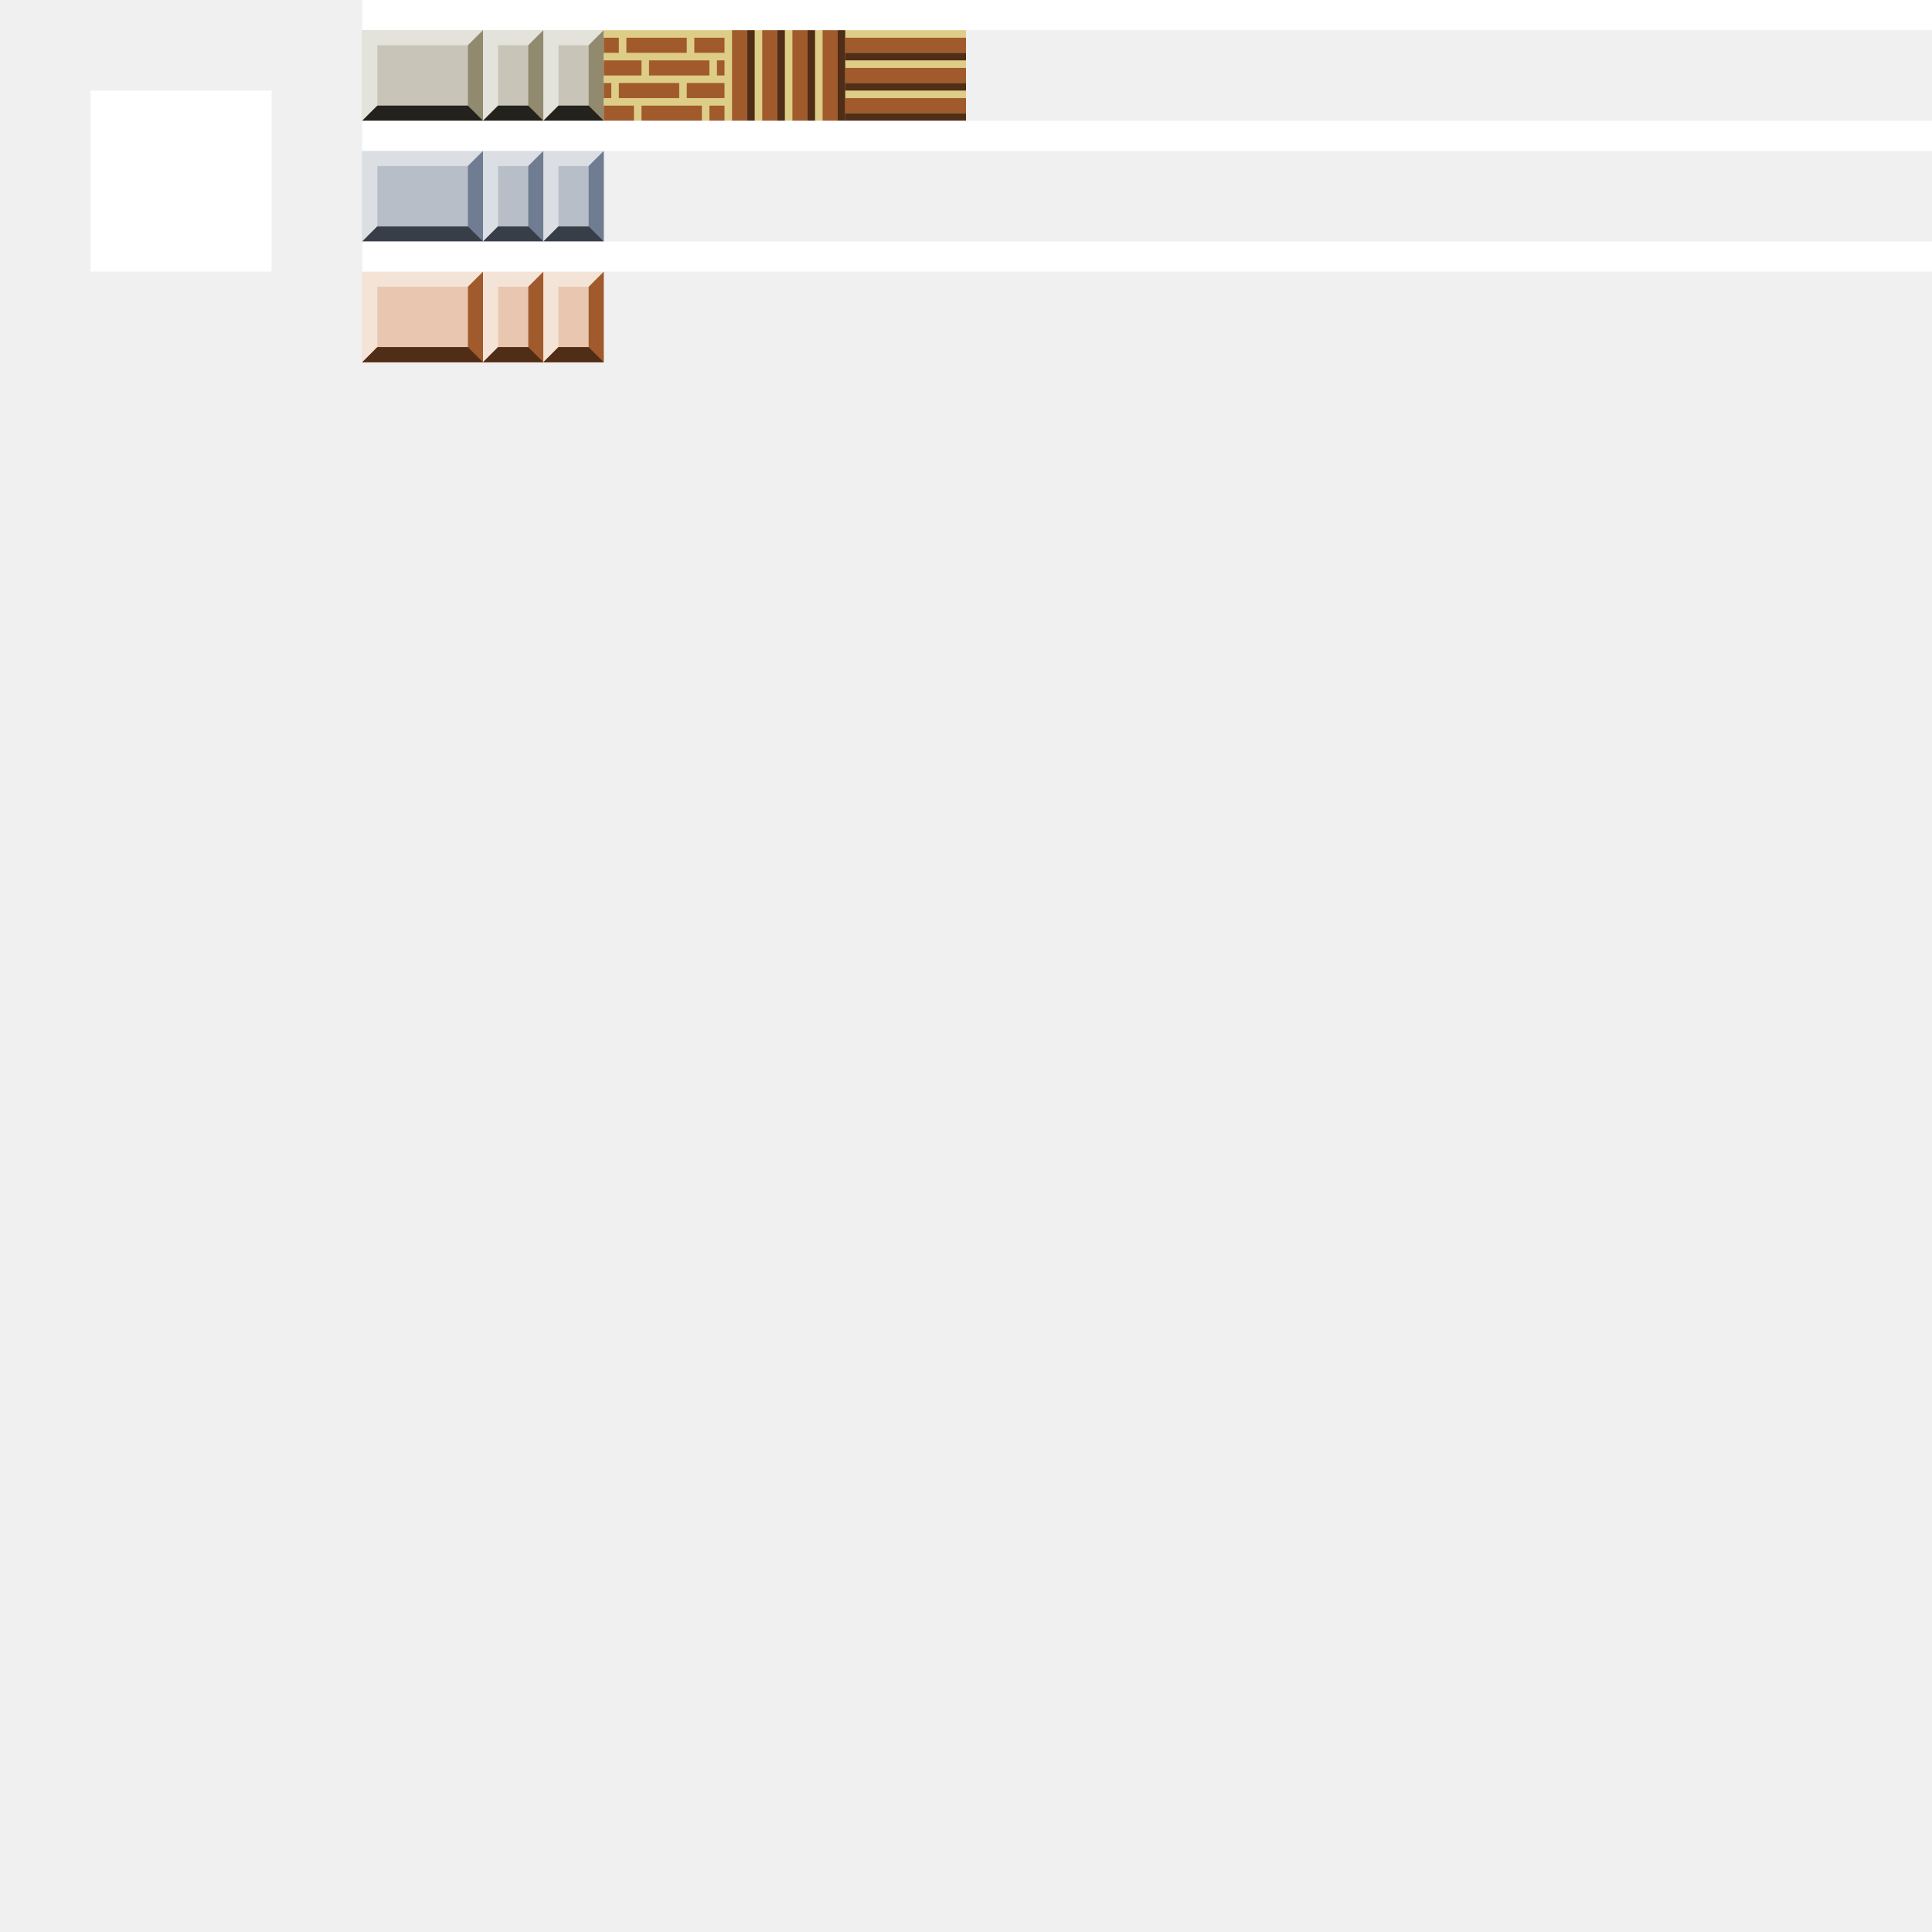
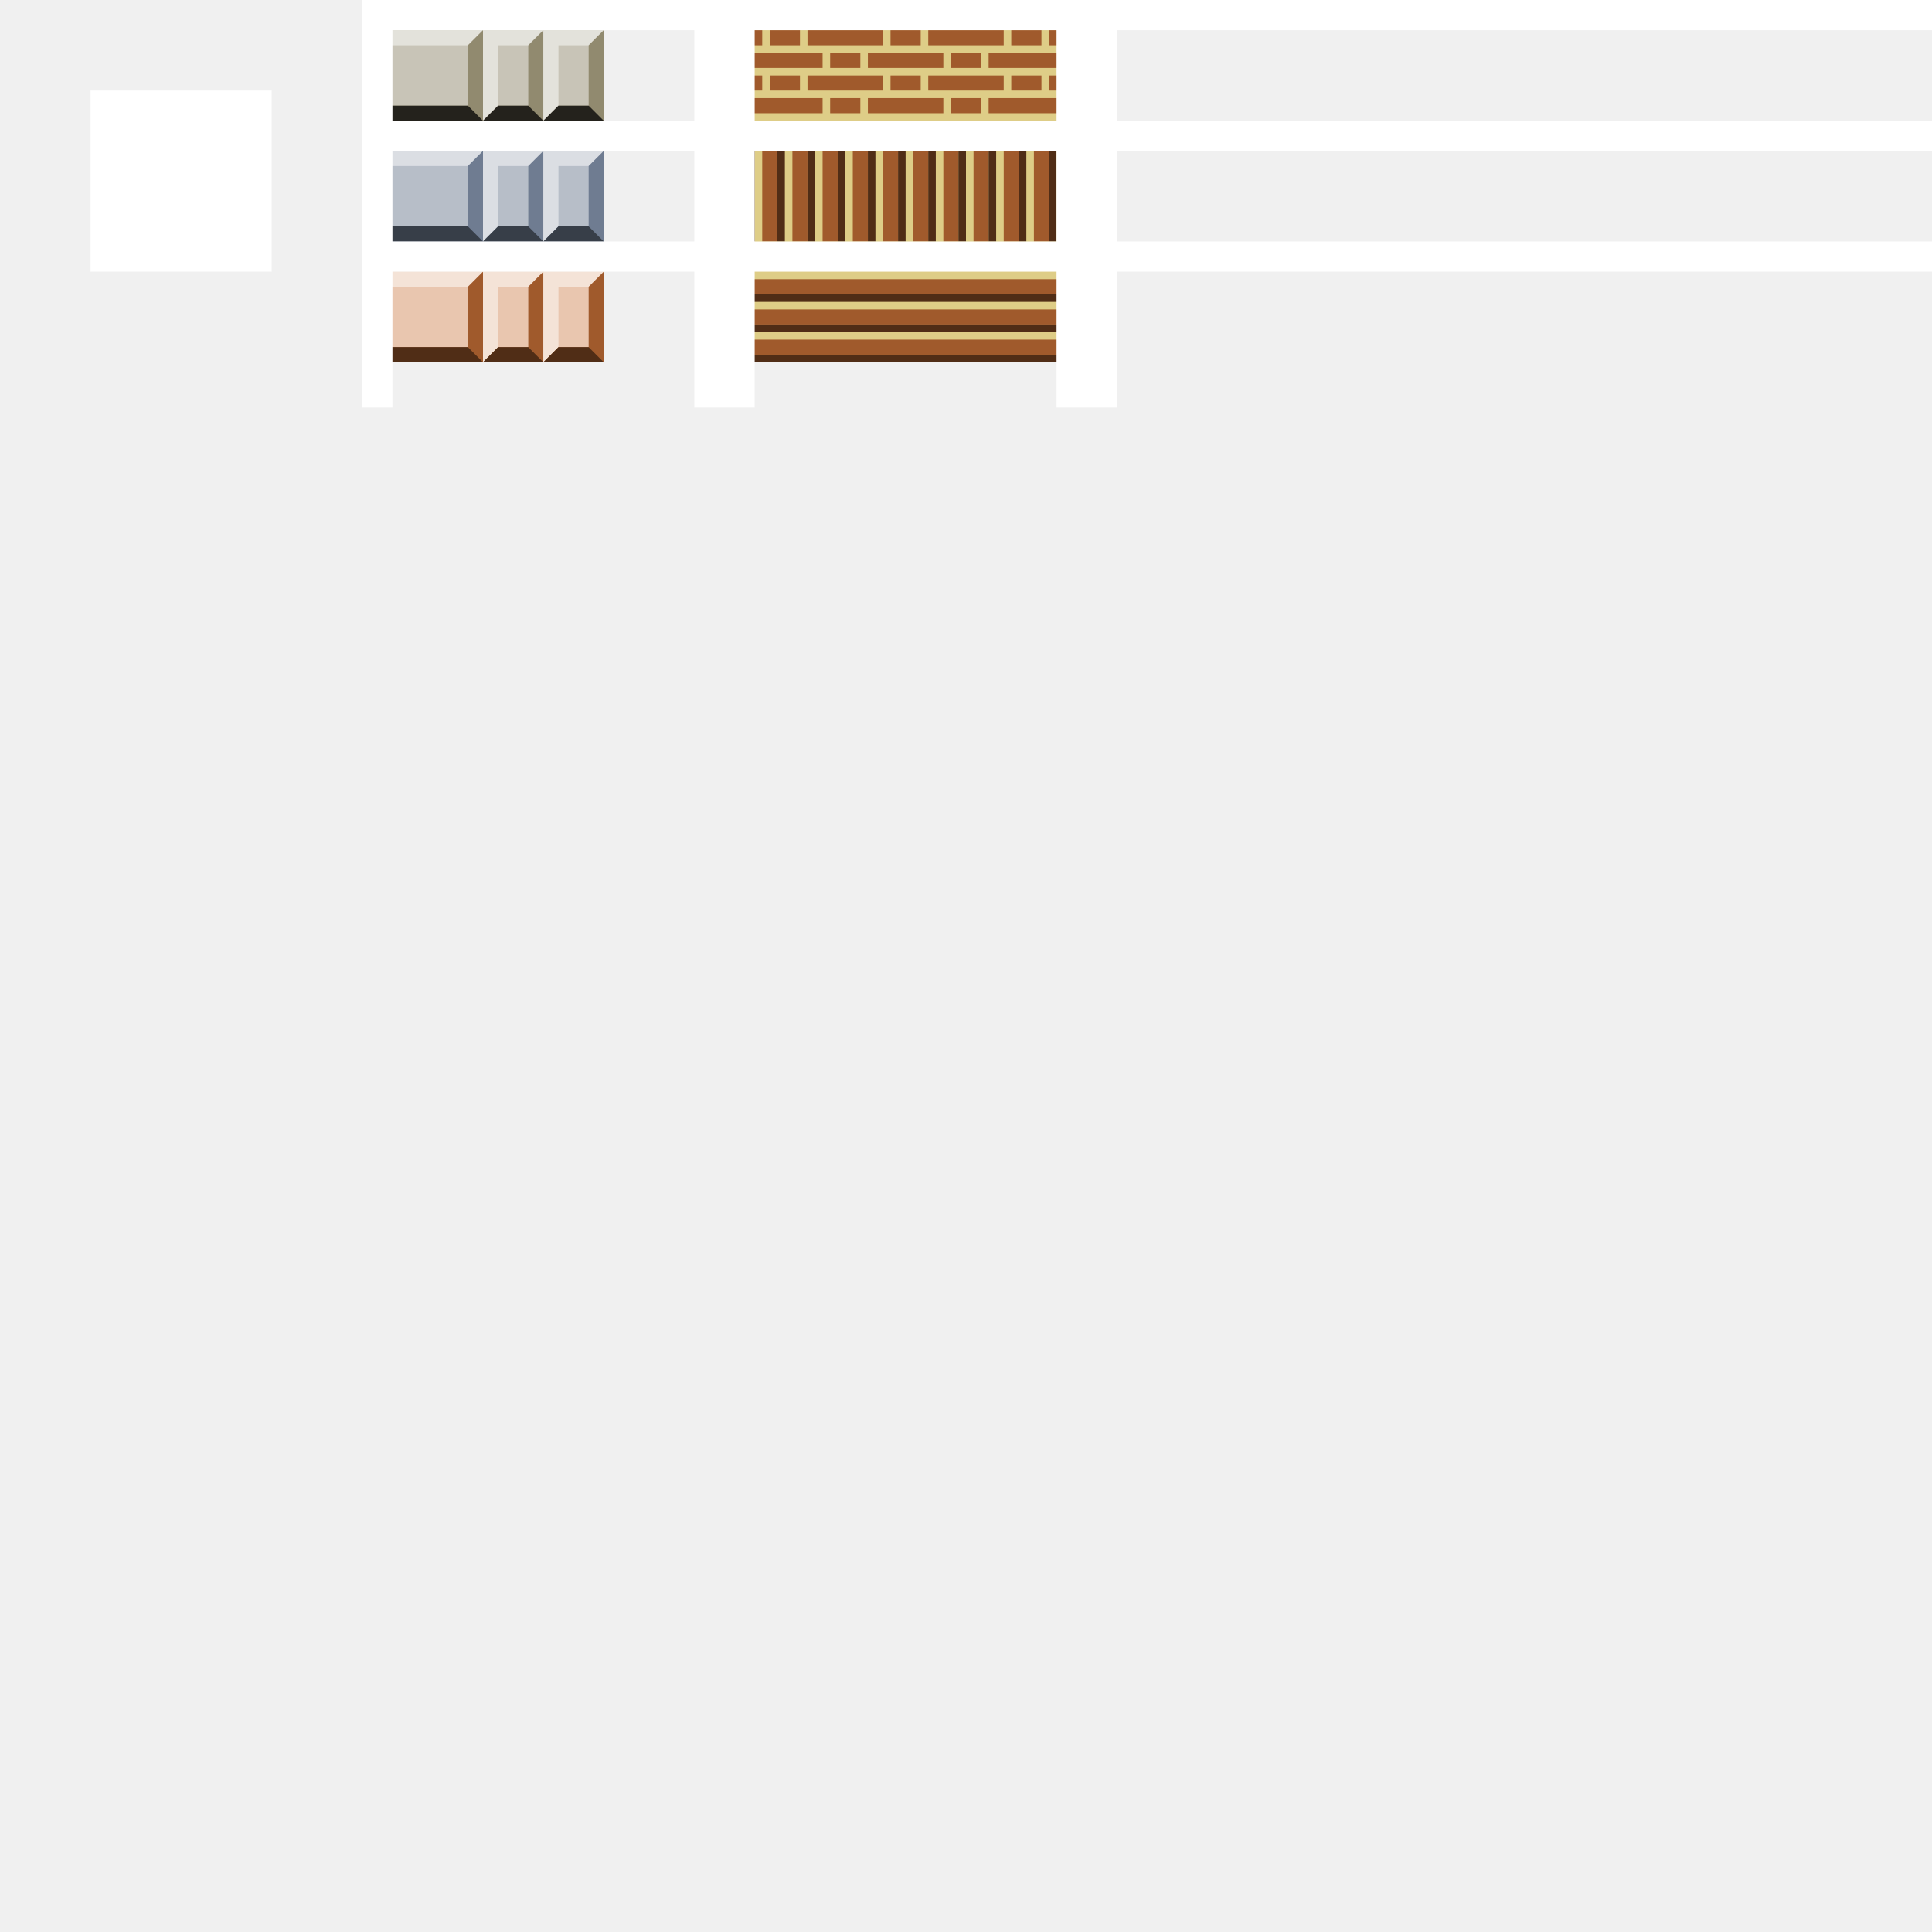
<svg xmlns="http://www.w3.org/2000/svg" width="160mm" height="160mm" viewBox="0 0 160 160" version="1.1" id="svg8">
  <defs id="defs2" />
  <g id="layer1">
    <rect style="fill:#c8c4b7;stroke:none;stroke-width:0.265" id="rect46" width="20" height="7.5" x="30" y="2.5" />
    <path style="font-variation-settings:normal;vector-effect:none;fill:#e3e2db;fill-opacity:1;stroke:none;stroke-width:0.265px;stroke-linecap:butt;stroke-linejoin:miter;stroke-miterlimit:4;stroke-dasharray:none;stroke-dashoffset:0;stroke-opacity:1;stop-color:#000000" d="m 30,10 -1e-6,-7.5 H 40 L 38.75,3.75 h -7.5 l 1e-6,5" id="path48" />
    <path style="font-variation-settings:normal;vector-effect:none;fill:#918a6f;fill-opacity:1;stroke:none;stroke-width:0.265px;stroke-linecap:butt;stroke-linejoin:miter;stroke-miterlimit:4;stroke-dasharray:none;stroke-dashoffset:0;stroke-opacity:1;stop-color:#000000" d="M 38.75,3.75 40,2.5 V 10 H 30 l 1.25,-1.25 h 7.5" id="path50" />
    <path style="font-variation-settings:normal;vector-effect:none;fill:#24221c;fill-opacity:1;stroke:none;stroke-width:0.265px;stroke-linecap:butt;stroke-linejoin:miter;stroke-miterlimit:4;stroke-dasharray:none;stroke-dashoffset:0;stroke-opacity:1;stop-color:#000000" d="M 40,10 H 30 l 1.25,-1.25 h 7.5" id="path52" />
    <path id="path146" d="M 40,10 V 2.5 h 5 L 43.75,3.75 h -2.5 v 5" style="font-variation-settings:normal;vector-effect:none;fill:#e3e2db;fill-opacity:1;stroke:none;stroke-width:0.265px;stroke-linecap:butt;stroke-linejoin:miter;stroke-miterlimit:4;stroke-dasharray:none;stroke-dashoffset:0;stroke-opacity:1;stop-color:#000000" />
    <path id="path148" d="M 43.75,3.75 45,2.5 V 10 L 40,10 41.25,8.75 43.75,8.75" style="font-variation-settings:normal;vector-effect:none;fill:#918a6f;fill-opacity:1;stroke:none;stroke-width:0.265px;stroke-linecap:butt;stroke-linejoin:miter;stroke-miterlimit:4;stroke-dasharray:none;stroke-dashoffset:0;stroke-opacity:1;stop-color:#000000" />
    <path id="path150" d="M 45,10 40,10 41.25,8.75 43.75,8.75" style="font-variation-settings:normal;vector-effect:none;fill:#24221c;fill-opacity:1;stroke:none;stroke-width:0.265px;stroke-linecap:butt;stroke-linejoin:miter;stroke-miterlimit:4;stroke-dasharray:none;stroke-dashoffset:0;stroke-opacity:1;stop-color:#000000" />
    <path style="font-variation-settings:normal;vector-effect:none;fill:#e3e2db;fill-opacity:1;stroke:none;stroke-width:0.265px;stroke-linecap:butt;stroke-linejoin:miter;stroke-miterlimit:4;stroke-dasharray:none;stroke-dashoffset:0;stroke-opacity:1;stop-color:#000000" d="M 45,10 V 2.5 h 5 L 48.75,3.75 h -2.5 v 5" id="path166" />
    <path style="font-variation-settings:normal;vector-effect:none;fill:#918a6f;fill-opacity:1;stroke:none;stroke-width:0.265px;stroke-linecap:butt;stroke-linejoin:miter;stroke-miterlimit:4;stroke-dasharray:none;stroke-dashoffset:0;stroke-opacity:1;stop-color:#000000" d="M 48.75,3.75 50,2.5 V 10 L 45,10 46.25,8.75 48.75,8.75" id="path168" />
    <path style="font-variation-settings:normal;vector-effect:none;fill:#24221c;fill-opacity:1;stroke:none;stroke-width:0.265px;stroke-linecap:butt;stroke-linejoin:miter;stroke-miterlimit:4;stroke-dasharray:none;stroke-dashoffset:0;stroke-opacity:1;stop-color:#000000" d="M 50,10 45,10 46.25,8.75 48.75,8.75" id="path170" />
    <rect y="12.5" x="30" height="7.5" width="20" id="rect123" style="fill:#b7bec8;stroke:none;stroke-width:0.265" />
    <path id="path125" d="m 30,20 -10e-7,-7.5 H 40 l -1.25,1.25 h -7.5 l 1e-6,5" style="font-variation-settings:normal;vector-effect:none;fill:#dbdee3;fill-opacity:1;stroke:none;stroke-width:0.265px;stroke-linecap:butt;stroke-linejoin:miter;stroke-miterlimit:4;stroke-dasharray:none;stroke-dashoffset:0;stroke-opacity:1;stop-color:#000000" />
    <path id="path127" d="M 38.75,13.75 40,12.5 V 20 H 30 L 31.25,18.75 h 7.5" style="font-variation-settings:normal;vector-effect:none;fill:#6f7c91;fill-opacity:1;stroke:none;stroke-width:0.265px;stroke-linecap:butt;stroke-linejoin:miter;stroke-miterlimit:4;stroke-dasharray:none;stroke-dashoffset:0;stroke-opacity:1;stop-color:#000000" />
    <path id="path129" d="M 40,20 H 30 L 31.25,18.75 h 7.5" style="font-variation-settings:normal;vector-effect:none;fill:#373e48;fill-opacity:1;stroke:none;stroke-width:0.265px;stroke-linecap:butt;stroke-linejoin:miter;stroke-miterlimit:4;stroke-dasharray:none;stroke-dashoffset:0;stroke-opacity:1;stop-color:#000000" />
    <path style="font-variation-settings:normal;vector-effect:none;fill:#dbdee3;fill-opacity:1;stroke:none;stroke-width:0.265px;stroke-linecap:butt;stroke-linejoin:miter;stroke-miterlimit:4;stroke-dasharray:none;stroke-dashoffset:0;stroke-opacity:1;stop-color:#000000" d="M 40,20 V 12.5 H 45 l -1.25,1.25 H 41.25 v 5" id="path133" />
    <path style="font-variation-settings:normal;vector-effect:none;fill:#6f7c91;fill-opacity:1;stroke:none;stroke-width:0.265px;stroke-linecap:butt;stroke-linejoin:miter;stroke-miterlimit:4;stroke-dasharray:none;stroke-dashoffset:0;stroke-opacity:1;stop-color:#000000" d="M 43.75,13.75 45,12.5 V 20 l -5,0 1.25,-1.25 2.5,0" id="path135" />
    <path style="font-variation-settings:normal;vector-effect:none;fill:#373e48;fill-opacity:1;stroke:none;stroke-width:0.265px;stroke-linecap:butt;stroke-linejoin:miter;stroke-miterlimit:4;stroke-dasharray:none;stroke-dashoffset:0;stroke-opacity:1;stop-color:#000000" d="m 45,20 -5,0 1.25,-1.25 2.5,0" id="path137" />
    <path id="path139" d="M 45,20 V 12.5 H 50 l -1.25,1.25 H 46.25 v 5" style="font-variation-settings:normal;vector-effect:none;fill:#dbdee3;fill-opacity:1;stroke:none;stroke-width:0.265px;stroke-linecap:butt;stroke-linejoin:miter;stroke-miterlimit:4;stroke-dasharray:none;stroke-dashoffset:0;stroke-opacity:1;stop-color:#000000" />
    <path id="path141" d="M 48.75,13.75 50,12.5 V 20 l -5,0 1.25,-1.25 2.5,0" style="font-variation-settings:normal;vector-effect:none;fill:#6f7c91;fill-opacity:1;stroke:none;stroke-width:0.265px;stroke-linecap:butt;stroke-linejoin:miter;stroke-miterlimit:4;stroke-dasharray:none;stroke-dashoffset:0;stroke-opacity:1;stop-color:#000000" />
    <path id="path143" d="m 50,20 -5,0 1.25,-1.25 2.5,0" style="font-variation-settings:normal;vector-effect:none;fill:#373e48;fill-opacity:1;stroke:none;stroke-width:0.265px;stroke-linecap:butt;stroke-linejoin:miter;stroke-miterlimit:4;stroke-dasharray:none;stroke-dashoffset:0;stroke-opacity:1;stop-color:#000000" />
    <rect style="fill:#e9c6af;stroke:none;stroke-width:0.265" id="rect151" width="20" height="7.5" x="30" y="22.5" />
    <path style="font-variation-settings:normal;vector-effect:none;fill:#f4e3d7;fill-opacity:1;stroke:none;stroke-width:0.265px;stroke-linecap:butt;stroke-linejoin:miter;stroke-miterlimit:4;stroke-dasharray:none;stroke-dashoffset:0;stroke-opacity:1;stop-color:#000000" d="m 30,30 -10e-7,-7.5 H 40 l -1.25,1.25 h -7.5 l 1e-6,5" id="path153" />
    <path style="font-variation-settings:normal;vector-effect:none;fill:#a05a2c;fill-opacity:1;stroke:none;stroke-width:0.265px;stroke-linecap:butt;stroke-linejoin:miter;stroke-miterlimit:4;stroke-dasharray:none;stroke-dashoffset:0;stroke-opacity:1;stop-color:#000000" d="M 38.75,23.75 40,22.5 V 30 H 30 L 31.25,28.75 h 7.5" id="path155" />
    <path style="font-variation-settings:normal;vector-effect:none;fill:#502d16;fill-opacity:1;stroke:none;stroke-width:0.265px;stroke-linecap:butt;stroke-linejoin:miter;stroke-miterlimit:4;stroke-dasharray:none;stroke-dashoffset:0;stroke-opacity:1;stop-color:#000000" d="M 40,30 H 30 L 31.25,28.75 h 7.5" id="path157" />
    <path id="path159" d="M 40,30 V 22.5 H 45 l -1.25,1.25 H 41.25 v 5" style="font-variation-settings:normal;vector-effect:none;fill:#f4e3d7;fill-opacity:1;stroke:none;stroke-width:0.265px;stroke-linecap:butt;stroke-linejoin:miter;stroke-miterlimit:4;stroke-dasharray:none;stroke-dashoffset:0;stroke-opacity:1;stop-color:#000000" />
    <path id="path161" d="M 43.75,23.75 45,22.5 V 30 H 40 L 41.25,28.75 h 2.5" style="font-variation-settings:normal;vector-effect:none;fill:#a05a2c;fill-opacity:1;stroke:none;stroke-width:0.265px;stroke-linecap:butt;stroke-linejoin:miter;stroke-miterlimit:4;stroke-dasharray:none;stroke-dashoffset:0;stroke-opacity:1;stop-color:#000000" />
    <path id="path163" d="M 45,30 H 40 L 41.25,28.75 h 2.5" style="font-variation-settings:normal;vector-effect:none;fill:#502d16;fill-opacity:1;stroke:none;stroke-width:0.265px;stroke-linecap:butt;stroke-linejoin:miter;stroke-miterlimit:4;stroke-dasharray:none;stroke-dashoffset:0;stroke-opacity:1;stop-color:#000000" />
    <path style="font-variation-settings:normal;vector-effect:none;fill:#f4e3d7;fill-opacity:1;stroke:none;stroke-width:0.265px;stroke-linecap:butt;stroke-linejoin:miter;stroke-miterlimit:4;stroke-dasharray:none;stroke-dashoffset:0;stroke-opacity:1;stop-color:#000000" d="M 45,30 V 22.5 H 50 l -1.25,1.25 H 46.25 v 5" id="path165" />
    <path style="font-variation-settings:normal;vector-effect:none;fill:#a05a2c;fill-opacity:1;stroke:none;stroke-width:0.265px;stroke-linecap:butt;stroke-linejoin:miter;stroke-miterlimit:4;stroke-dasharray:none;stroke-dashoffset:0;stroke-opacity:1;stop-color:#000000" d="M 48.75,23.75 50,22.5 V 30 H 45 L 46.25,28.75 h 2.5" id="path167" />
    <path style="font-variation-settings:normal;vector-effect:none;fill:#502d16;fill-opacity:1;stroke:none;stroke-width:0.265px;stroke-linecap:butt;stroke-linejoin:miter;stroke-miterlimit:4;stroke-dasharray:none;stroke-dashoffset:0;stroke-opacity:1;stop-color:#000000" d="M 50,30 H 45 L 46.25,28.75 h 2.5" id="path169" />
-     <rect y="2.5" x="50" height="7.5" width="30" id="rect179" style="fill:#decd87;stroke:none;stroke-width:0.265" />
-     <rect style="fill:#a05a2c;stroke-width:0.265" id="rect183" width="5" height="1.25" x="51.25" y="6.875" />
-     <rect y="5" x="53.75" height="1.25" width="5" id="rect187" style="fill:#a05a2c;stroke-width:0.265" />
-     <rect style="fill:#a05a2c;stroke-width:0.265" id="rect189" width="5" height="1.25" x="51.875" y="3.125" />
-     <rect y="8.75" x="53.125" height="1.25" width="5" id="rect191" style="fill:#a05a2c;stroke-width:0.265" />
-     <rect y="3.125" x="50" height="1.25" width="1.25" id="rect193" style="fill:#a05a2c;stroke-width:0.265" />
-     <rect style="fill:#a05a2c;stroke-width:0.265" id="rect195" width="2.5" height="1.25" x="57.5" y="3.125" />
-     <rect style="fill:#a05a2c;stroke-width:0.265" id="rect197" width="3.125" height="1.25" x="50" y="5" />
-     <rect y="5" x="59.375" height="1.25" width="0.625" id="rect199" style="fill:#a05a2c;stroke-width:0.265" />
-     <rect style="fill:#a05a2c;stroke-width:0.265" id="rect201" width="1.25" height="1.25" x="58.75" y="8.75" />
-     <rect style="fill:#a05a2c;stroke-width:0.265" id="rect203" width="0.625" height="1.25" x="50" y="6.875" />
-     <rect y="6.875" x="56.875" height="1.25" width="3.125" id="rect207" style="fill:#a05a2c;stroke-width:0.265" />
-     <rect y="8.75" x="50" height="1.25" width="2.5" id="rect209" style="fill:#a05a2c;stroke-width:0.265" />
-     <rect y="2.5" x="60.625" height="7.5" width="1.25" id="rect211" style="fill:#a05a2c;stroke-width:0.265" />
-     <rect style="fill:#502d16;stroke-width:0.265" id="rect213" width="0.625" height="7.5" x="61.875" y="2.5" />
-     <rect style="fill:#a05a2c;stroke-width:0.265" id="rect215" width="1.25" height="7.5" x="63.125" y="2.5" />
-     <rect y="2.5" x="64.375" height="7.5" width="0.625" id="rect217" style="fill:#502d16;stroke-width:0.265" />
-     <rect y="2.5" x="65.625" height="7.5" width="1.25" id="rect219" style="fill:#a05a2c;stroke-width:0.265" />
-     <rect style="fill:#502d16;stroke-width:0.265" id="rect221" width="0.625" height="7.5" x="66.875" y="2.5" />
-     <rect style="fill:#a05a2c;stroke-width:0.265" id="rect223" width="1.25" height="7.5" x="68.125" y="2.5" />
-     <rect y="2.5" x="69.375" height="7.5" width="0.625" id="rect225" style="fill:#502d16;stroke-width:0.265" />
-     <rect y="3.125" x="70" height="1.25" width="10" id="rect232" style="fill:#a05a2c;stroke-width:0.265" />
-     <rect style="fill:#502d16;stroke-width:0.265" id="rect234" width="10" height="0.625" x="70" y="4.375" />
-     <rect style="fill:#a05a2c;stroke-width:0.265" id="rect236" width="10" height="1.25" x="70" y="5.625" />
-     <rect y="6.875" x="70" height="0.625" width="10" id="rect238" style="fill:#502d16;stroke-width:0.265" />
-     <rect y="8.125" x="70" height="1.25" width="10" id="rect240" style="fill:#a05a2c;stroke-width:0.265" />
-     <rect style="fill:#502d16;stroke-width:0.265" id="rect242" width="10" height="0.625" x="70" y="9.375" />
+     <rect y="-8.8817842e-16" x="60" height="30" width="30" id="rect179" style="fill:#decd87;stroke:none;stroke-width:0.265" />
+     <rect style="fill:#a05a2c;stroke-width:0.265" id="rect189" width="2.5" height="1.25" x="63.75" y="2.5" />
+     <rect y="12.5" x="60.625" height="7.5" width="1.25" id="rect211" style="fill:#a05a2c;stroke-width:0.265" />
+     <rect style="fill:#502d16;stroke-width:0.265" id="rect213" width="0.625" height="7.5" x="61.875" y="12.5" />
+     <rect style="fill:#a05a2c;stroke-width:0.265" id="rect215" width="1.25" height="7.5" x="63.125" y="12.5" />
+     <rect y="12.5" x="64.375" height="7.5" width="0.625" id="rect217" style="fill:#502d16;stroke-width:0.265" />
+     <rect y="12.5" x="65.625" height="7.5" width="1.25" id="rect219" style="fill:#a05a2c;stroke-width:0.265" />
+     <rect style="fill:#502d16;stroke-width:0.265" id="rect221" width="0.625" height="7.5" x="66.875" y="12.5" />
+     <rect style="fill:#a05a2c;stroke-width:0.265" id="rect223" width="1.25" height="7.5" x="68.125" y="12.5" />
+     <rect y="12.5" x="69.375" height="7.5" width="0.625" id="rect225" style="fill:#502d16;stroke-width:0.265" />
+     <rect y="23.125" x="60" height="1.25" width="30" id="rect232" style="fill:#a05a2c;stroke-width:0.265" />
+     <rect style="fill:#502d16;stroke-width:0.265" id="rect234" width="30" height="0.625" x="60" y="24.375" />
+     <rect style="fill:#a05a2c;stroke-width:0.265" id="rect244" width="1.25" height="7.5" x="70.625" y="12.5" />
+     <rect y="12.5" x="71.875" height="7.5" width="0.625" id="rect246" style="fill:#502d16;stroke-width:0.265" />
+     <rect y="12.5" x="73.125" height="7.5" width="1.25" id="rect248" style="fill:#a05a2c;stroke-width:0.265" />
+     <rect style="fill:#502d16;stroke-width:0.265" id="rect250" width="0.625" height="7.5" x="74.375" y="12.5" />
+     <rect style="fill:#a05a2c;stroke-width:0.265" id="rect252" width="1.25" height="7.5" x="75.625" y="12.5" />
+     <rect y="12.5" x="76.875" height="7.5" width="0.625" id="rect254" style="fill:#502d16;stroke-width:0.265" />
+     <rect y="12.5" x="78.125" height="7.5" width="1.25" id="rect256" style="fill:#a05a2c;stroke-width:0.265" />
+     <rect style="fill:#502d16;stroke-width:0.265" id="rect258" width="0.625" height="7.5" x="79.375" y="12.5" />
+     <rect y="12.5" x="80.625" height="7.5" width="1.25" id="rect260" style="fill:#a05a2c;stroke-width:0.265" />
+     <rect style="fill:#502d16;stroke-width:0.265" id="rect262" width="0.625" height="7.5" x="81.875" y="12.5" />
+     <rect style="fill:#a05a2c;stroke-width:0.265" id="rect264" width="1.25" height="7.5" x="83.125" y="12.5" />
+     <rect y="12.5" x="84.375" height="7.5" width="0.625" id="rect266" style="fill:#502d16;stroke-width:0.265" />
+     <rect y="12.5" x="85.625" height="7.5" width="1.25" id="rect268" style="fill:#a05a2c;stroke-width:0.265" />
+     <rect style="fill:#502d16;stroke-width:0.265" id="rect270" width="0.625" height="7.5" x="86.875" y="12.5" />
+     <rect style="fill:#a05a2c;stroke-width:0.265" id="rect272" width="1.25" height="7.5" x="88.125" y="12.5" />
+     <rect y="12.5" x="89.375" height="7.5" width="0.625" id="rect274" style="fill:#502d16;stroke-width:0.265" />
+     <rect style="fill:#a05a2c;stroke-width:0.265" id="rect288" width="30" height="1.25" x="60" y="25.625" />
+     <rect y="26.875" x="60" height="0.625" width="30" id="rect290" style="fill:#502d16;stroke-width:0.265" />
+     <rect y="28.125" x="60" height="1.25" width="30" id="rect292" style="fill:#a05a2c;stroke-width:0.265" />
+     <rect style="fill:#502d16;stroke-width:0.265" id="rect294" width="30" height="0.625" x="60" y="29.375" />
+     <rect y="2.5" x="66.875" height="1.25" width="6.25" id="rect300" style="fill:#a05a2c;stroke-width:0.265" />
+     <rect y="2.5" x="73.75" height="1.25" width="2.5" id="rect380" style="fill:#a05a2c;stroke-width:0.265" />
+     <rect style="fill:#a05a2c;stroke-width:0.265" id="rect382" width="6.25" height="1.25" x="76.875" y="2.5" />
+     <rect style="fill:#a05a2c;stroke-width:0.265" id="rect384" width="2.5" height="1.25" x="83.75" y="2.5" />
+     <rect y="4.375" x="60" height="1.25" width="1.25" id="rect388" style="fill:#a05a2c;stroke-width:0.265" />
+     <rect style="fill:#a05a2c;stroke-width:0.265" id="rect390" width="6.25" height="1.25" x="61.875" y="4.375" />
+     <rect style="fill:#a05a2c;stroke-width:0.265" id="rect392" width="2.5" height="1.25" x="68.75" y="4.375" />
+     <rect y="4.375" x="71.875" height="1.25" width="6.25" id="rect394" style="fill:#a05a2c;stroke-width:0.265" />
+     <rect y="4.375" x="78.75" height="1.25" width="2.5" id="rect396" style="fill:#a05a2c;stroke-width:0.265" />
+     <rect style="fill:#a05a2c;stroke-width:0.265" id="rect398" width="6.25" height="1.25" x="81.875" y="4.375" />
+     <rect style="fill:#a05a2c;stroke-width:0.265" id="rect400" width="2.5" height="1.25" x="63.75" y="6.25" />
+     <rect y="6.25" x="66.875" height="1.25" width="6.25" id="rect402" style="fill:#a05a2c;stroke-width:0.265" />
+     <rect y="6.25" x="73.75" height="1.25" width="2.5" id="rect404" style="fill:#a05a2c;stroke-width:0.265" />
+     <rect style="fill:#a05a2c;stroke-width:0.265" id="rect406" width="6.25" height="1.25" x="76.875" y="6.25" />
+     <rect style="fill:#a05a2c;stroke-width:0.265" id="rect408" width="2.5" height="1.25" x="83.75" y="6.25" />
+     <rect y="8.125" x="78.75" height="1.25" width="2.5" id="rect412" style="fill:#a05a2c;stroke-width:0.265" />
+     <rect style="fill:#a05a2c;stroke-width:0.265" id="rect414" width="6.25" height="1.25" x="81.875" y="8.125" />
+     <rect style="fill:#a05a2c;stroke-width:0.265" id="rect416" width="2.5" height="1.25" x="68.75" y="8.125" />
+     <rect y="8.125" x="71.875" height="1.25" width="6.25" id="rect418" style="fill:#a05a2c;stroke-width:0.265" />
+     <rect y="2.5" x="60" height="1.25" width="3.125" id="rect420" style="fill:#a05a2c;stroke-width:0.265" />
+     <rect style="fill:#a05a2c;stroke-width:0.265" id="rect422" width="6.25" height="1.25" x="61.875" y="8.125" />
+     <rect style="fill:#a05a2c;stroke-width:0.265" id="rect424" width="3.125" height="1.25" x="60" y="6.25" />
+     <rect y="2.5" x="86.875" height="1.25" width="3.125" id="rect426" style="fill:#a05a2c;stroke-width:0.265" />
+     <rect style="fill:#a05a2c;stroke-width:0.265" id="rect428" width="3.125" height="1.25" x="86.875" y="6.25" />
+     <rect style="fill:#a05a2c;stroke-width:0.265" id="rect430" width="1.25" height="1.25" x="60" y="8.125" />
+     <rect y="4.375" x="88.75" height="1.25" width="1.25" id="rect432" style="fill:#a05a2c;stroke-width:0.265" />
+     <rect style="fill:#a05a2c;stroke-width:0.265" id="rect434" width="1.25" height="1.25" x="88.75" y="8.125" />
  </g>
-   <g id="layer2">
+   <g style="display:inline" id="layer2">
    <rect style="fill:#ffffff;stroke:none;stroke-width:0.265" id="rect42" width="15" height="15" x="7.5" y="7.5" />
    <rect y="-4.4408921e-16" x="30" height="2.5" width="130" id="rect42-3" style="fill:#ffffff;stroke:none;stroke-width:0.265" />
    <rect style="fill:#ffffff;stroke:none;stroke-width:0.265" id="rect171" width="130" height="2.5" x="30" y="10" />
    <rect y="20" x="30" height="2.5" width="130" id="rect173" style="fill:#ffffff;stroke:none;stroke-width:0.265" />
+     <rect y="-3.2e-07" x="57.5" height="33.75" width="5" id="rect372" style="fill:#ffffff;stroke-width:0.265" />
+     <rect style="fill:#ffffff;stroke-width:0.265" id="rect376" width="5" height="33.75" x="87.5" y="-4.4408921e-16" />
+     <rect style="fill:#ffffff;stroke-width:0.265" id="rect378" width="2.5" height="33.75" x="30" y="5.2939559e-23" />
  </g>
</svg>
